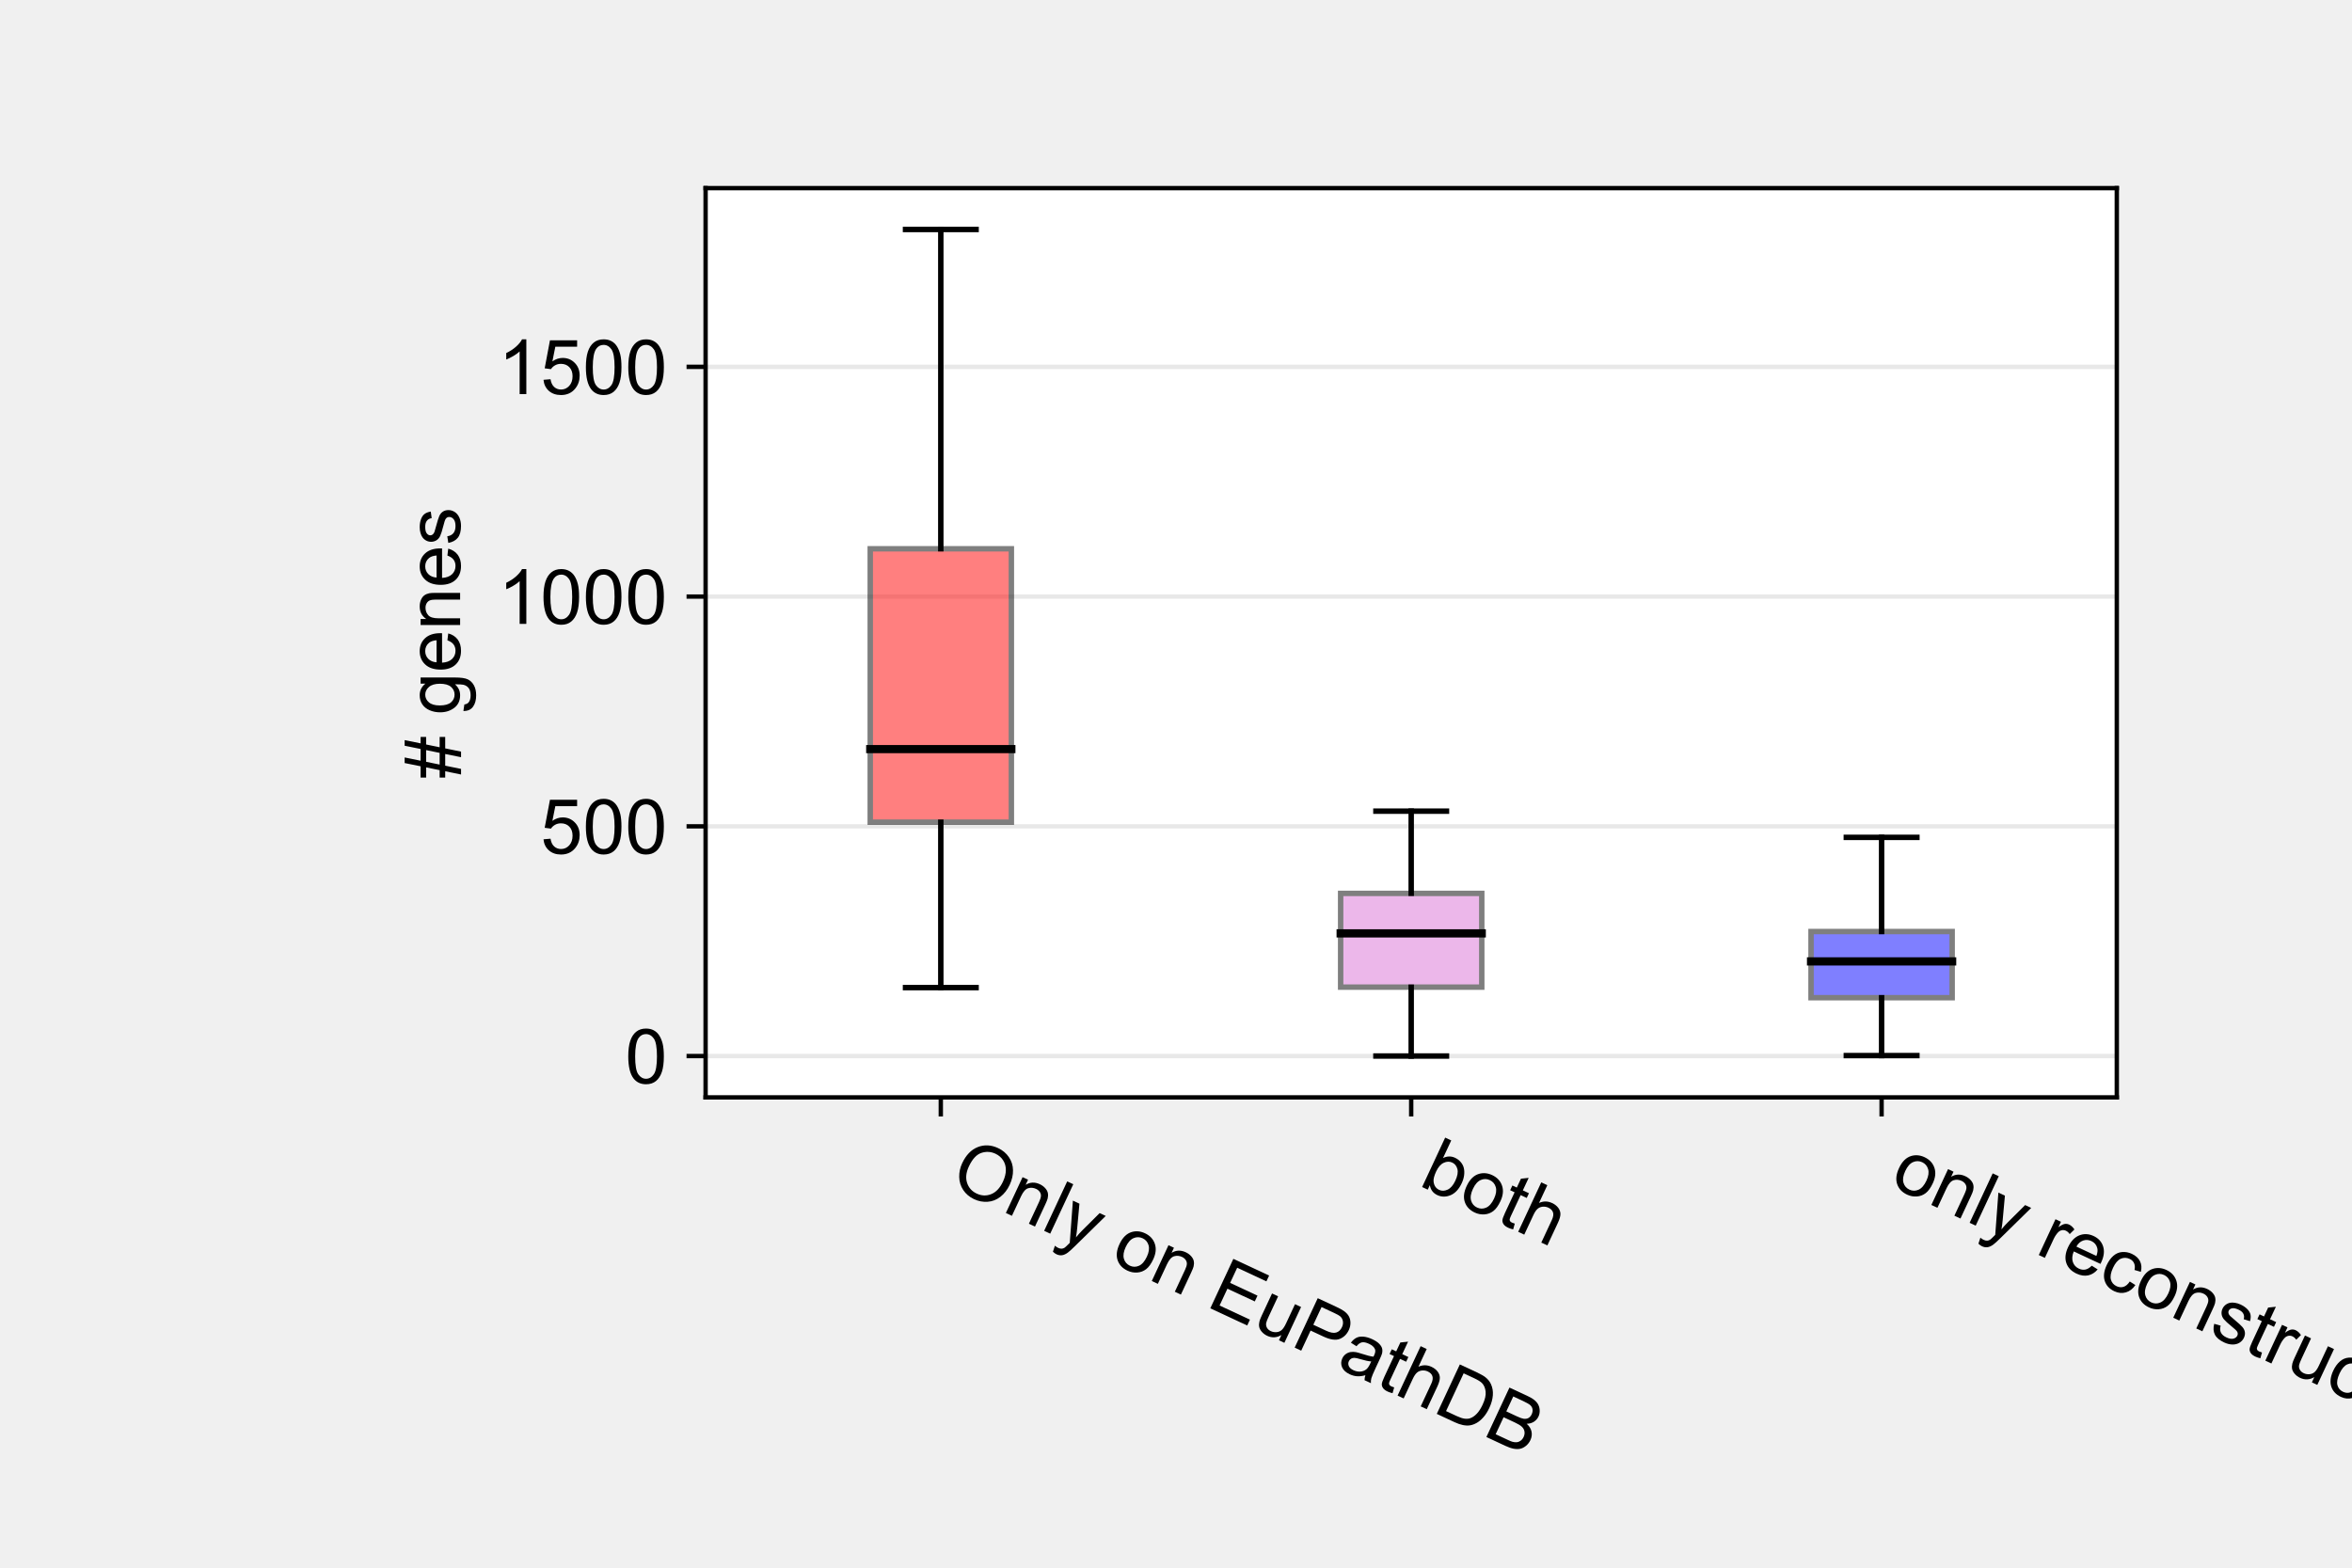
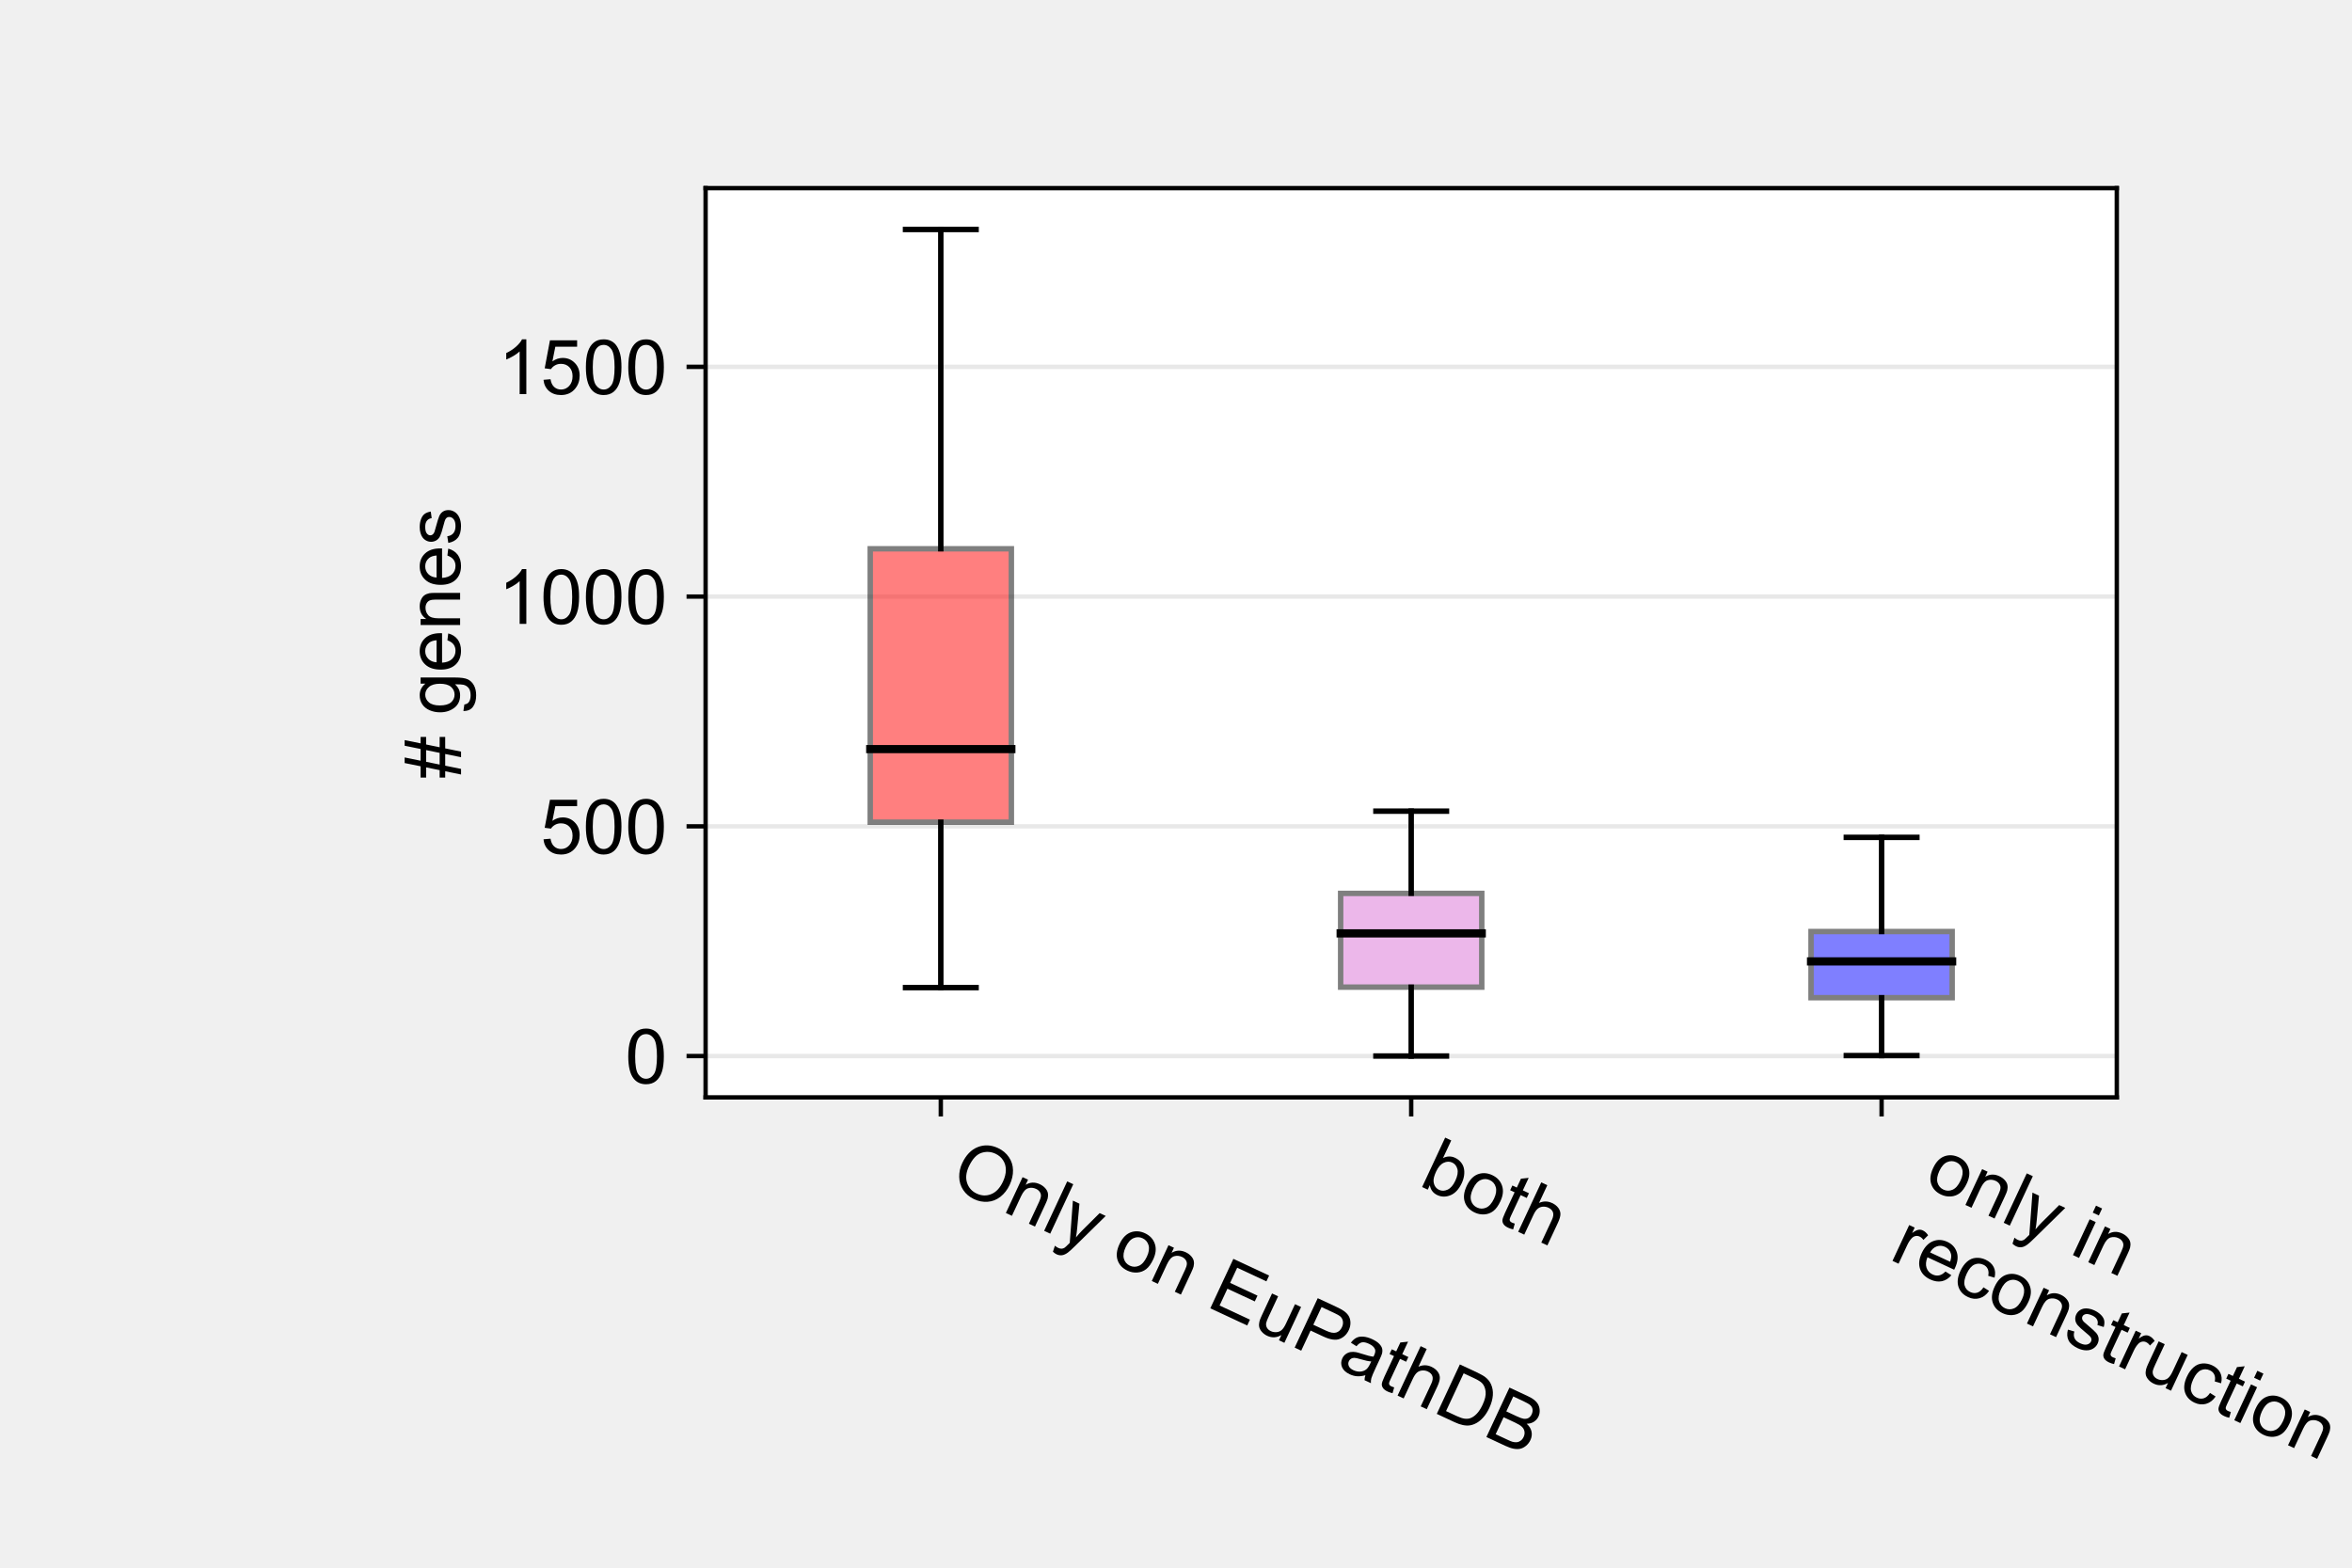
<svg xmlns="http://www.w3.org/2000/svg" xmlns:xlink="http://www.w3.org/1999/xlink" height="288pt" version="1.1" viewBox="0 0 432 288" width="432pt">
  <defs>
    <style type="text/css">*{stroke-linecap:butt;stroke-linejoin:round;}</style>
  </defs>
  <g id="figure_1">
    <g id="patch_1">
      <path d="M 0 288  L 432 288  L 432 0  L 0 0  z " style="fill:none;" />
    </g>
    <g id="axes_1">
      <g id="patch_2">
        <path d="M 129.6 201.6  L 388.8 201.6  L 388.8 34.56  L 129.6 34.56  z " style="fill:#ffffff;" />
      </g>
      <g id="matplotlib.axis_1">
        <g id="xtick_1">
          <g id="line2d_1">
            <defs>
-               <path d="M 0 0  L 0 3.5  " id="me30402f6d2" style="stroke:#000000;stroke-width:0.8;" />
+               <path d="M 0 0  L 0 3.5  " id="mec94a60803" style="stroke:#000000;stroke-width:0.8;" />
            </defs>
            <g>
-               <use style="stroke:#000000;stroke-width:0.8;" x="172.8" xlink:href="#me30402f6d2" y="201.6" />
+               <use style="stroke:#000000;stroke-width:0.8;" x="172.8" xlink:href="#mec94a60803" y="201.6" />
            </g>
          </g>
          <g id="text_1">
            <g transform="translate(174.0453 217.8446)rotate(-335)scale(0.14 -0.14)">
              <defs>
                <path d="M 4.828 34.859  Q 4.828 52.688 14.391 62.766  Q 23.969 72.859 39.109 72.859  Q 49.031 72.859 56.984 68.109  Q 64.938 63.375 69.109 54.906  Q 73.297 46.438 73.297 35.688  Q 73.297 24.812 68.891 16.219  Q 64.5 7.625 56.438 3.203  Q 48.391 -1.219 39.062 -1.219  Q 28.953 -1.219 20.984 3.656  Q 13.031 8.547 8.922 16.984  Q 4.828 25.438 4.828 34.859  z M 14.594 34.719  Q 14.594 21.781 21.547 14.328  Q 28.516 6.891 39.016 6.891  Q 49.703 6.891 56.609 14.406  Q 63.531 21.922 63.531 35.75  Q 63.531 44.484 60.578 51  Q 57.625 57.516 51.922 61.109  Q 46.234 64.703 39.156 64.703  Q 29.109 64.703 21.844 57.781  Q 14.594 50.875 14.594 34.719  z " id="ArialMT-79" />
                <path d="M 6.594 0  L 6.594 51.859  L 14.5 51.859  L 14.5 44.484  Q 20.219 53.031 31 53.031  Q 35.688 53.031 39.625 51.344  Q 43.562 49.656 45.516 46.922  Q 47.469 44.188 48.25 40.438  Q 48.734 37.984 48.734 31.891  L 48.734 0  L 39.938 0  L 39.938 31.547  Q 39.938 36.922 38.906 39.578  Q 37.891 42.234 35.281 43.812  Q 32.672 45.406 29.156 45.406  Q 23.531 45.406 19.453 41.844  Q 15.375 38.281 15.375 28.328  L 15.375 0  z " id="ArialMT-110" />
                <path d="M 6.391 0  L 6.391 71.578  L 15.188 71.578  L 15.188 0  z " id="ArialMT-108" />
                <path d="M 6.203 -19.969  L 5.219 -11.719  Q 8.109 -12.5 10.25 -12.5  Q 13.188 -12.5 14.938 -11.516  Q 16.703 -10.547 17.828 -8.797  Q 18.656 -7.469 20.516 -2.25  Q 20.75 -1.516 21.297 -0.094  L 1.609 51.859  L 11.078 51.859  L 21.875 21.828  Q 23.969 16.109 25.641 9.812  Q 27.156 15.875 29.25 21.625  L 40.328 51.859  L 49.125 51.859  L 29.391 -0.875  Q 26.219 -9.422 24.469 -12.641  Q 22.125 -17 19.094 -19.016  Q 16.062 -21.047 11.859 -21.047  Q 9.328 -21.047 6.203 -19.969  z " id="ArialMT-121" />
                <path id="ArialMT-32" />
                <path d="M 3.328 25.922  Q 3.328 40.328 11.328 47.266  Q 18.016 53.031 27.641 53.031  Q 38.328 53.031 45.109 46.016  Q 51.906 39.016 51.906 26.656  Q 51.906 16.656 48.906 10.906  Q 45.906 5.172 40.156 2  Q 34.422 -1.172 27.641 -1.172  Q 16.75 -1.172 10.031 5.812  Q 3.328 12.797 3.328 25.922  z M 12.359 25.922  Q 12.359 15.969 16.703 11.016  Q 21.047 6.062 27.641 6.062  Q 34.188 6.062 38.531 11.031  Q 42.875 16.016 42.875 26.219  Q 42.875 35.844 38.5 40.797  Q 34.125 45.75 27.641 45.75  Q 21.047 45.75 16.703 40.812  Q 12.359 35.891 12.359 25.922  z " id="ArialMT-111" />
                <path d="M 7.906 0  L 7.906 71.578  L 59.672 71.578  L 59.672 63.141  L 17.391 63.141  L 17.391 41.219  L 56.984 41.219  L 56.984 32.812  L 17.391 32.812  L 17.391 8.453  L 61.328 8.453  L 61.328 0  z " id="ArialMT-69" />
                <path d="M 40.578 0  L 40.578 7.625  Q 34.516 -1.172 24.125 -1.172  Q 19.531 -1.172 15.547 0.578  Q 11.578 2.344 9.641 5  Q 7.719 7.672 6.938 11.531  Q 6.391 14.109 6.391 19.734  L 6.391 51.859  L 15.188 51.859  L 15.188 23.094  Q 15.188 16.219 15.719 13.812  Q 16.547 10.359 19.234 8.375  Q 21.922 6.391 25.875 6.391  Q 29.828 6.391 33.297 8.422  Q 36.766 10.453 38.203 13.938  Q 39.656 17.438 39.656 24.078  L 39.656 51.859  L 48.438 51.859  L 48.438 0  z " id="ArialMT-117" />
                <path d="M 7.719 0  L 7.719 71.578  L 34.719 71.578  Q 41.844 71.578 45.609 70.906  Q 50.875 70.016 54.438 67.547  Q 58.016 65.094 60.188 60.641  Q 62.359 56.203 62.359 50.875  Q 62.359 41.75 56.547 35.422  Q 50.734 29.109 35.547 29.109  L 17.188 29.109  L 17.188 0  z M 17.188 37.547  L 35.688 37.547  Q 44.875 37.547 48.734 40.969  Q 52.594 44.391 52.594 50.594  Q 52.594 55.078 50.312 58.266  Q 48.047 61.469 44.344 62.5  Q 41.938 63.141 35.5 63.141  L 17.188 63.141  z " id="ArialMT-80" />
                <path d="M 40.438 6.391  Q 35.547 2.25 31.031 0.531  Q 26.516 -1.172 21.344 -1.172  Q 12.797 -1.172 8.203 3  Q 3.609 7.172 3.609 13.672  Q 3.609 17.484 5.344 20.625  Q 7.078 23.781 9.891 25.688  Q 12.703 27.594 16.219 28.562  Q 18.797 29.25 24.031 29.891  Q 34.672 31.156 39.703 32.906  Q 39.75 34.719 39.75 35.203  Q 39.75 40.578 37.25 42.781  Q 33.891 45.75 27.25 45.75  Q 21.047 45.75 18.094 43.578  Q 15.141 41.406 13.719 35.891  L 5.125 37.062  Q 6.297 42.578 8.984 45.969  Q 11.672 49.359 16.75 51.188  Q 21.828 53.031 28.516 53.031  Q 35.156 53.031 39.297 51.469  Q 43.453 49.906 45.406 47.531  Q 47.359 45.172 48.141 41.547  Q 48.578 39.312 48.578 33.453  L 48.578 21.734  Q 48.578 9.469 49.141 6.219  Q 49.703 2.984 51.375 0  L 42.188 0  Q 40.828 2.734 40.438 6.391  z M 39.703 26.031  Q 34.906 24.078 25.344 22.703  Q 19.922 21.922 17.672 20.938  Q 15.438 19.969 14.203 18.094  Q 12.984 16.219 12.984 13.922  Q 12.984 10.406 15.641 8.062  Q 18.312 5.719 23.438 5.719  Q 28.516 5.719 32.469 7.938  Q 36.422 10.156 38.281 14.016  Q 39.703 17 39.703 22.797  z " id="ArialMT-97" />
                <path d="M 25.781 7.859  L 27.047 0.094  Q 23.344 -0.688 20.406 -0.688  Q 15.625 -0.688 12.984 0.828  Q 10.359 2.344 9.281 4.812  Q 8.203 7.281 8.203 15.188  L 8.203 45.016  L 1.766 45.016  L 1.766 51.859  L 8.203 51.859  L 8.203 64.703  L 16.938 69.969  L 16.938 51.859  L 25.781 51.859  L 25.781 45.016  L 16.938 45.016  L 16.938 14.703  Q 16.938 10.938 17.406 9.859  Q 17.875 8.797 18.922 8.156  Q 19.969 7.516 21.922 7.516  Q 23.391 7.516 25.781 7.859  z " id="ArialMT-116" />
                <path d="M 6.594 0  L 6.594 71.578  L 15.375 71.578  L 15.375 45.906  Q 21.531 53.031 30.906 53.031  Q 36.672 53.031 40.922 50.75  Q 45.172 48.484 47 44.484  Q 48.828 40.484 48.828 32.859  L 48.828 0  L 40.047 0  L 40.047 32.859  Q 40.047 39.453 37.188 42.453  Q 34.328 45.453 29.109 45.453  Q 25.203 45.453 21.75 43.422  Q 18.312 41.406 16.844 37.938  Q 15.375 34.469 15.375 28.375  L 15.375 0  z " id="ArialMT-104" />
                <path d="M 7.719 0  L 7.719 71.578  L 32.375 71.578  Q 40.719 71.578 45.125 70.562  Q 51.266 69.141 55.609 65.438  Q 61.281 60.641 64.078 53.188  Q 66.891 45.75 66.891 36.188  Q 66.891 28.031 64.984 21.734  Q 63.094 15.438 60.109 11.297  Q 57.125 7.172 53.578 4.797  Q 50.047 2.438 45.047 1.219  Q 40.047 0 33.547 0  z M 17.188 8.453  L 32.469 8.453  Q 39.547 8.453 43.578 9.766  Q 47.609 11.078 50 13.484  Q 53.375 16.844 55.25 22.531  Q 57.125 28.219 57.125 36.328  Q 57.125 47.562 53.438 53.594  Q 49.75 59.625 44.484 61.672  Q 40.672 63.141 32.234 63.141  L 17.188 63.141  z " id="ArialMT-68" />
                <path d="M 7.328 0  L 7.328 71.578  L 34.188 71.578  Q 42.391 71.578 47.344 69.406  Q 52.297 67.234 55.094 62.719  Q 57.906 58.203 57.906 53.266  Q 57.906 48.688 55.422 44.625  Q 52.938 40.578 47.906 38.094  Q 54.391 36.188 57.875 31.594  Q 61.375 27 61.375 20.75  Q 61.375 15.719 59.25 11.391  Q 57.125 7.078 54 4.734  Q 50.875 2.391 46.156 1.188  Q 41.453 0 34.625 0  z M 16.797 41.5  L 32.281 41.5  Q 38.578 41.5 41.312 42.328  Q 44.922 43.406 46.75 45.891  Q 48.578 48.391 48.578 52.156  Q 48.578 55.719 46.875 58.422  Q 45.172 61.141 41.984 62.141  Q 38.812 63.141 31.109 63.141  L 16.797 63.141  z M 16.797 8.453  L 34.625 8.453  Q 39.203 8.453 41.062 8.797  Q 44.344 9.375 46.531 10.734  Q 48.734 12.109 50.141 14.719  Q 51.562 17.328 51.562 20.75  Q 51.562 24.75 49.516 27.703  Q 47.469 30.672 43.828 31.859  Q 40.188 33.062 33.344 33.062  L 16.797 33.062  z " id="ArialMT-66" />
              </defs>
              <use xlink:href="#ArialMT-79" />
              <use x="77.783" xlink:href="#ArialMT-110" />
              <use x="133.398" xlink:href="#ArialMT-108" />
              <use x="155.615" xlink:href="#ArialMT-121" />
              <use x="205.615" xlink:href="#ArialMT-32" />
              <use x="233.398" xlink:href="#ArialMT-111" />
              <use x="289.014" xlink:href="#ArialMT-110" />
              <use x="344.629" xlink:href="#ArialMT-32" />
              <use x="372.412" xlink:href="#ArialMT-69" />
              <use x="439.111" xlink:href="#ArialMT-117" />
              <use x="494.727" xlink:href="#ArialMT-80" />
              <use x="561.426" xlink:href="#ArialMT-97" />
              <use x="617.041" xlink:href="#ArialMT-116" />
              <use x="644.824" xlink:href="#ArialMT-104" />
              <use x="700.439" xlink:href="#ArialMT-68" />
              <use x="772.656" xlink:href="#ArialMT-66" />
            </g>
          </g>
        </g>
        <g id="xtick_2">
          <g id="line2d_2">
            <g>
-               <use style="stroke:#000000;stroke-width:0.8;" x="259.2" xlink:href="#me30402f6d2" y="201.6" />
+               <use style="stroke:#000000;stroke-width:0.8;" x="259.2" xlink:href="#mec94a60803" y="201.6" />
            </g>
          </g>
          <g id="text_2">
            <g transform="translate(260.3759 217.6821)rotate(-335)scale(0.14 -0.14)">
              <defs>
                <path d="M 14.703 0  L 6.547 0  L 6.547 71.578  L 15.328 71.578  L 15.328 46.047  Q 20.906 53.031 29.547 53.031  Q 34.328 53.031 38.594 51.094  Q 42.875 49.172 45.625 45.672  Q 48.391 42.188 49.953 37.25  Q 51.516 32.328 51.516 26.703  Q 51.516 13.375 44.922 6.094  Q 38.328 -1.172 29.109 -1.172  Q 19.922 -1.172 14.703 6.5  z M 14.594 26.312  Q 14.594 17 17.141 12.844  Q 21.297 6.062 28.375 6.062  Q 34.125 6.062 38.328 11.062  Q 42.531 16.062 42.531 25.984  Q 42.531 36.141 38.5 40.969  Q 34.469 45.797 28.766 45.797  Q 23 45.797 18.797 40.797  Q 14.594 35.797 14.594 26.312  z " id="ArialMT-98" />
              </defs>
              <use xlink:href="#ArialMT-98" />
              <use x="55.615" xlink:href="#ArialMT-111" />
              <use x="111.23" xlink:href="#ArialMT-116" />
              <use x="139.014" xlink:href="#ArialMT-104" />
            </g>
          </g>
        </g>
        <g id="xtick_3">
          <g id="line2d_3">
            <g>
-               <use style="stroke:#000000;stroke-width:0.8;" x="345.6" xlink:href="#me30402f6d2" y="201.6" />
+               <use style="stroke:#000000;stroke-width:0.8;" x="345.6" xlink:href="#mec94a60803" y="201.6" />
            </g>
          </g>
          <g id="text_3">
-             <g transform="translate(346.8453 217.6821)rotate(-335)scale(0.14 -0.14)">
-               <defs>
-                 <path d="M 6.5 0  L 6.5 51.859  L 14.406 51.859  L 14.406 44  Q 17.438 49.516 20 51.266  Q 22.562 53.031 25.641 53.031  Q 30.078 53.031 34.672 50.203  L 31.641 42.047  Q 28.422 43.953 25.203 43.953  Q 22.312 43.953 20.016 42.219  Q 17.719 40.484 16.75 37.406  Q 15.281 32.719 15.281 27.156  L 15.281 0  z " id="ArialMT-114" />
-                 <path d="M 42.094 16.703  L 51.172 15.578  Q 49.031 7.625 43.219 3.219  Q 37.406 -1.172 28.375 -1.172  Q 17 -1.172 10.328 5.828  Q 3.656 12.844 3.656 25.484  Q 3.656 38.578 10.391 45.797  Q 17.141 53.031 27.875 53.031  Q 38.281 53.031 44.875 45.953  Q 51.469 38.875 51.469 26.031  Q 51.469 25.25 51.422 23.688  L 12.75 23.688  Q 13.234 15.141 17.578 10.594  Q 21.922 6.062 28.422 6.062  Q 33.25 6.062 36.672 8.594  Q 40.094 11.141 42.094 16.703  z M 13.234 30.906  L 42.188 30.906  Q 41.609 37.453 38.875 40.719  Q 34.672 45.797 27.984 45.797  Q 21.922 45.797 17.797 41.75  Q 13.672 37.703 13.234 30.906  z " id="ArialMT-101" />
-                 <path d="M 40.438 19  L 49.078 17.875  Q 47.656 8.938 41.812 3.875  Q 35.984 -1.172 27.484 -1.172  Q 16.844 -1.172 10.375 5.781  Q 3.906 12.75 3.906 25.734  Q 3.906 34.125 6.688 40.422  Q 9.469 46.734 15.156 49.875  Q 20.844 53.031 27.547 53.031  Q 35.984 53.031 41.359 48.75  Q 46.734 44.484 48.25 36.625  L 39.703 35.297  Q 38.484 40.531 35.375 43.156  Q 32.281 45.797 27.875 45.797  Q 21.234 45.797 17.078 41.031  Q 12.938 36.281 12.938 25.984  Q 12.938 15.531 16.938 10.797  Q 20.953 6.062 27.391 6.062  Q 32.562 6.062 36.031 9.234  Q 39.5 12.406 40.438 19  z " id="ArialMT-99" />
-                 <path d="M 3.078 15.484  L 11.766 16.844  Q 12.5 11.625 15.844 8.844  Q 19.188 6.062 25.203 6.062  Q 31.25 6.062 34.172 8.516  Q 37.109 10.984 37.109 14.312  Q 37.109 17.281 34.516 19  Q 32.719 20.172 25.531 21.969  Q 15.875 24.422 12.141 26.203  Q 8.406 27.984 6.469 31.125  Q 4.547 34.281 4.547 38.094  Q 4.547 41.547 6.125 44.5  Q 7.719 47.469 10.453 49.422  Q 12.5 50.922 16.031 51.969  Q 19.578 53.031 23.641 53.031  Q 29.734 53.031 34.344 51.266  Q 38.969 49.516 41.156 46.5  Q 43.359 43.5 44.188 38.484  L 35.594 37.312  Q 35.016 41.312 32.203 43.547  Q 29.391 45.797 24.266 45.797  Q 18.219 45.797 15.625 43.797  Q 13.031 41.797 13.031 39.109  Q 13.031 37.406 14.109 36.031  Q 15.188 34.625 17.484 33.688  Q 18.797 33.203 25.25 31.453  Q 34.578 28.953 38.25 27.359  Q 41.938 25.781 44.031 22.75  Q 46.141 19.734 46.141 15.234  Q 46.141 10.844 43.578 6.953  Q 41.016 3.078 36.172 0.953  Q 31.344 -1.172 25.25 -1.172  Q 15.141 -1.172 9.844 3.031  Q 4.547 7.234 3.078 15.484  z " id="ArialMT-115" />
+             <g transform="translate(353.1032 217.6821)rotate(-335)scale(0.14 -0.14)">
+               <defs>
                <path d="M 6.641 61.469  L 6.641 71.578  L 15.438 71.578  L 15.438 61.469  z M 6.641 0  L 6.641 51.859  L 15.438 51.859  L 15.438 0  z " id="ArialMT-105" />
              </defs>
              <use xlink:href="#ArialMT-111" />
              <use x="55.615" xlink:href="#ArialMT-110" />
              <use x="111.23" xlink:href="#ArialMT-108" />
              <use x="133.447" xlink:href="#ArialMT-121" />
              <use x="183.447" xlink:href="#ArialMT-32" />
-               <use x="211.23" xlink:href="#ArialMT-114" />
-               <use x="244.531" xlink:href="#ArialMT-101" />
-               <use x="300.146" xlink:href="#ArialMT-99" />
-               <use x="350.146" xlink:href="#ArialMT-111" />
-               <use x="405.762" xlink:href="#ArialMT-110" />
-               <use x="461.377" xlink:href="#ArialMT-115" />
-               <use x="511.377" xlink:href="#ArialMT-116" />
-               <use x="539.16" xlink:href="#ArialMT-114" />
-               <use x="572.461" xlink:href="#ArialMT-117" />
-               <use x="628.076" xlink:href="#ArialMT-99" />
-               <use x="678.076" xlink:href="#ArialMT-116" />
-               <use x="705.859" xlink:href="#ArialMT-105" />
-               <use x="728.076" xlink:href="#ArialMT-111" />
-               <use x="783.691" xlink:href="#ArialMT-110" />
+               <use x="211.23" xlink:href="#ArialMT-105" />
+               <use x="233.447" xlink:href="#ArialMT-110" />
+             </g>
+             <g transform="translate(346.7759 231.251)rotate(-335)scale(0.14 -0.14)">
+               <defs>
+                 <path d="M 6.5 0  L 6.5 51.859  L 14.406 51.859  L 14.406 44  Q 17.438 49.516 20 51.266  Q 22.562 53.031 25.641 53.031  Q 30.078 53.031 34.672 50.203  L 31.641 42.047  Q 28.422 43.953 25.203 43.953  Q 22.312 43.953 20.016 42.219  Q 17.719 40.484 16.75 37.406  Q 15.281 32.719 15.281 27.156  L 15.281 0  z " id="ArialMT-114" />
+                 <path d="M 42.094 16.703  L 51.172 15.578  Q 49.031 7.625 43.219 3.219  Q 37.406 -1.172 28.375 -1.172  Q 17 -1.172 10.328 5.828  Q 3.656 12.844 3.656 25.484  Q 3.656 38.578 10.391 45.797  Q 17.141 53.031 27.875 53.031  Q 38.281 53.031 44.875 45.953  Q 51.469 38.875 51.469 26.031  Q 51.469 25.25 51.422 23.688  L 12.75 23.688  Q 13.234 15.141 17.578 10.594  Q 21.922 6.062 28.422 6.062  Q 33.25 6.062 36.672 8.594  Q 40.094 11.141 42.094 16.703  z M 13.234 30.906  L 42.188 30.906  Q 41.609 37.453 38.875 40.719  Q 34.672 45.797 27.984 45.797  Q 21.922 45.797 17.797 41.75  Q 13.672 37.703 13.234 30.906  z " id="ArialMT-101" />
+                 <path d="M 40.438 19  L 49.078 17.875  Q 47.656 8.938 41.812 3.875  Q 35.984 -1.172 27.484 -1.172  Q 16.844 -1.172 10.375 5.781  Q 3.906 12.75 3.906 25.734  Q 3.906 34.125 6.688 40.422  Q 9.469 46.734 15.156 49.875  Q 20.844 53.031 27.547 53.031  Q 35.984 53.031 41.359 48.75  Q 46.734 44.484 48.25 36.625  L 39.703 35.297  Q 38.484 40.531 35.375 43.156  Q 32.281 45.797 27.875 45.797  Q 21.234 45.797 17.078 41.031  Q 12.938 36.281 12.938 25.984  Q 12.938 15.531 16.938 10.797  Q 20.953 6.062 27.391 6.062  Q 32.562 6.062 36.031 9.234  Q 39.5 12.406 40.438 19  z " id="ArialMT-99" />
+                 <path d="M 3.078 15.484  L 11.766 16.844  Q 12.5 11.625 15.844 8.844  Q 19.188 6.062 25.203 6.062  Q 31.25 6.062 34.172 8.516  Q 37.109 10.984 37.109 14.312  Q 37.109 17.281 34.516 19  Q 32.719 20.172 25.531 21.969  Q 15.875 24.422 12.141 26.203  Q 8.406 27.984 6.469 31.125  Q 4.547 34.281 4.547 38.094  Q 4.547 41.547 6.125 44.5  Q 7.719 47.469 10.453 49.422  Q 12.5 50.922 16.031 51.969  Q 19.578 53.031 23.641 53.031  Q 29.734 53.031 34.344 51.266  Q 38.969 49.516 41.156 46.5  Q 43.359 43.5 44.188 38.484  L 35.594 37.312  Q 35.016 41.312 32.203 43.547  Q 29.391 45.797 24.266 45.797  Q 18.219 45.797 15.625 43.797  Q 13.031 41.797 13.031 39.109  Q 13.031 37.406 14.109 36.031  Q 15.188 34.625 17.484 33.688  Q 18.797 33.203 25.25 31.453  Q 34.578 28.953 38.25 27.359  Q 41.938 25.781 44.031 22.75  Q 46.141 19.734 46.141 15.234  Q 46.141 10.844 43.578 6.953  Q 41.016 3.078 36.172 0.953  Q 31.344 -1.172 25.25 -1.172  Q 15.141 -1.172 9.844 3.031  Q 4.547 7.234 3.078 15.484  z " id="ArialMT-115" />
+               </defs>
+               <use xlink:href="#ArialMT-114" />
+               <use x="33.301" xlink:href="#ArialMT-101" />
+               <use x="88.916" xlink:href="#ArialMT-99" />
+               <use x="138.916" xlink:href="#ArialMT-111" />
+               <use x="194.531" xlink:href="#ArialMT-110" />
+               <use x="250.146" xlink:href="#ArialMT-115" />
+               <use x="300.146" xlink:href="#ArialMT-116" />
+               <use x="327.93" xlink:href="#ArialMT-114" />
+               <use x="361.23" xlink:href="#ArialMT-117" />
+               <use x="416.846" xlink:href="#ArialMT-99" />
+               <use x="466.846" xlink:href="#ArialMT-116" />
+               <use x="494.629" xlink:href="#ArialMT-105" />
+               <use x="516.846" xlink:href="#ArialMT-111" />
+               <use x="572.461" xlink:href="#ArialMT-110" />
            </g>
          </g>
        </g>
      </g>
      <g id="matplotlib.axis_2">
        <g id="ytick_1">
          <g id="line2d_4">
-             <path clip-path="url(#p5847fe901e)" d="M 129.6 194.007  L 388.8 194.007  " style="fill:none;stroke:#d3d3d3;stroke-linecap:square;stroke-opacity:0.5;stroke-width:0.8;" />
+             <path clip-path="url(#p4f0d36ab81)" d="M 129.6 194.007  L 388.8 194.007  " style="fill:none;stroke:#d3d3d3;stroke-linecap:square;stroke-opacity:0.5;stroke-width:0.8;" />
          </g>
          <g id="line2d_5">
            <defs>
-               <path d="M 0 0  L -3.5 0  " id="m67c46e4bbb" style="stroke:#000000;stroke-width:0.8;" />
+               <path d="M 0 0  L -3.5 0  " id="m64ea666a3d" style="stroke:#000000;stroke-width:0.8;" />
            </defs>
            <g>
-               <use style="stroke:#000000;stroke-width:0.8;" x="129.6" xlink:href="#m67c46e4bbb" y="194.007" />
+               <use style="stroke:#000000;stroke-width:0.8;" x="129.6" xlink:href="#m64ea666a3d" y="194.007" />
            </g>
          </g>
          <g id="text_4">
            <g transform="translate(114.8147 199.0177)scale(0.14 -0.14)">
              <defs>
                <path d="M 4.156 35.297  Q 4.156 48 6.766 55.734  Q 9.375 63.484 14.516 67.672  Q 19.672 71.875 27.484 71.875  Q 33.25 71.875 37.594 69.547  Q 41.938 67.234 44.766 62.859  Q 47.609 58.5 49.219 52.219  Q 50.828 45.953 50.828 35.297  Q 50.828 22.703 48.234 14.969  Q 45.656 7.234 40.5 3  Q 35.359 -1.219 27.484 -1.219  Q 17.141 -1.219 11.234 6.203  Q 4.156 15.141 4.156 35.297  z M 13.188 35.297  Q 13.188 17.672 17.312 11.828  Q 21.438 6 27.484 6  Q 33.547 6 37.672 11.859  Q 41.797 17.719 41.797 35.297  Q 41.797 52.984 37.672 58.781  Q 33.547 64.594 27.391 64.594  Q 21.344 64.594 17.719 59.469  Q 13.188 52.938 13.188 35.297  z " id="ArialMT-48" />
              </defs>
              <use xlink:href="#ArialMT-48" />
            </g>
          </g>
        </g>
        <g id="ytick_2">
          <g id="line2d_6">
-             <path clip-path="url(#p5847fe901e)" d="M 129.6 151.802  L 388.8 151.802  " style="fill:none;stroke:#d3d3d3;stroke-linecap:square;stroke-opacity:0.5;stroke-width:0.8;" />
+             <path clip-path="url(#p4f0d36ab81)" d="M 129.6 151.802  L 388.8 151.802  " style="fill:none;stroke:#d3d3d3;stroke-linecap:square;stroke-opacity:0.5;stroke-width:0.8;" />
          </g>
          <g id="line2d_7">
            <g>
-               <use style="stroke:#000000;stroke-width:0.8;" x="129.6" xlink:href="#m67c46e4bbb" y="151.802" />
+               <use style="stroke:#000000;stroke-width:0.8;" x="129.6" xlink:href="#m64ea666a3d" y="151.802" />
            </g>
          </g>
          <g id="text_5">
            <g transform="translate(99.24406 156.8125)scale(0.14 -0.14)">
              <defs>
                <path d="M 4.156 18.75  L 13.375 19.531  Q 14.406 12.797 18.141 9.391  Q 21.875 6 27.156 6  Q 33.5 6 37.891 10.781  Q 42.281 15.578 42.281 23.484  Q 42.281 31 38.062 35.344  Q 33.844 39.703 27 39.703  Q 22.75 39.703 19.328 37.766  Q 15.922 35.844 13.969 32.766  L 5.719 33.844  L 12.641 70.609  L 48.25 70.609  L 48.25 62.203  L 19.672 62.203  L 15.828 42.969  Q 22.266 47.469 29.344 47.469  Q 38.719 47.469 45.156 40.969  Q 51.609 34.469 51.609 24.266  Q 51.609 14.547 45.953 7.469  Q 39.062 -1.219 27.156 -1.219  Q 17.391 -1.219 11.203 4.25  Q 5.031 9.719 4.156 18.75  z " id="ArialMT-53" />
              </defs>
              <use xlink:href="#ArialMT-53" />
              <use x="55.615" xlink:href="#ArialMT-48" />
              <use x="111.23" xlink:href="#ArialMT-48" />
            </g>
          </g>
        </g>
        <g id="ytick_3">
          <g id="line2d_8">
-             <path clip-path="url(#p5847fe901e)" d="M 129.6 109.597  L 388.8 109.597  " style="fill:none;stroke:#d3d3d3;stroke-linecap:square;stroke-opacity:0.5;stroke-width:0.8;" />
+             <path clip-path="url(#p4f0d36ab81)" d="M 129.6 109.597  L 388.8 109.597  " style="fill:none;stroke:#d3d3d3;stroke-linecap:square;stroke-opacity:0.5;stroke-width:0.8;" />
          </g>
          <g id="line2d_9">
            <g>
-               <use style="stroke:#000000;stroke-width:0.8;" x="129.6" xlink:href="#m67c46e4bbb" y="109.597" />
+               <use style="stroke:#000000;stroke-width:0.8;" x="129.6" xlink:href="#m64ea666a3d" y="109.597" />
            </g>
          </g>
          <g id="text_6">
            <g transform="translate(91.45875 114.6072)scale(0.14 -0.14)">
              <defs>
                <path d="M 37.25 0  L 28.469 0  L 28.469 56  Q 25.297 52.984 20.141 49.953  Q 14.984 46.922 10.891 45.406  L 10.891 53.906  Q 18.266 57.375 23.781 62.297  Q 29.297 67.234 31.594 71.875  L 37.25 71.875  z " id="ArialMT-49" />
              </defs>
              <use xlink:href="#ArialMT-49" />
              <use x="55.615" xlink:href="#ArialMT-48" />
              <use x="111.23" xlink:href="#ArialMT-48" />
              <use x="166.846" xlink:href="#ArialMT-48" />
            </g>
          </g>
        </g>
        <g id="ytick_4">
          <g id="line2d_10">
-             <path clip-path="url(#p5847fe901e)" d="M 129.6 67.391  L 388.8 67.391  " style="fill:none;stroke:#d3d3d3;stroke-linecap:square;stroke-opacity:0.5;stroke-width:0.8;" />
+             <path clip-path="url(#p4f0d36ab81)" d="M 129.6 67.391  L 388.8 67.391  " style="fill:none;stroke:#d3d3d3;stroke-linecap:square;stroke-opacity:0.5;stroke-width:0.8;" />
          </g>
          <g id="line2d_11">
            <g>
-               <use style="stroke:#000000;stroke-width:0.8;" x="129.6" xlink:href="#m67c46e4bbb" y="67.391" />
+               <use style="stroke:#000000;stroke-width:0.8;" x="129.6" xlink:href="#m64ea666a3d" y="67.391" />
            </g>
          </g>
          <g id="text_7">
            <g transform="translate(91.45875 72.40194)scale(0.14 -0.14)">
              <use xlink:href="#ArialMT-49" />
              <use x="55.615" xlink:href="#ArialMT-53" />
              <use x="111.23" xlink:href="#ArialMT-48" />
              <use x="166.846" xlink:href="#ArialMT-48" />
            </g>
          </g>
        </g>
        <g id="text_8">
          <g transform="translate(84.51219 142.988)rotate(-90)scale(0.14 -0.14)">
            <defs>
              <path d="M 5.031 -1.219  L 9.281 19.578  L 1.031 19.578  L 1.031 26.859  L 10.75 26.859  L 14.359 44.578  L 1.031 44.578  L 1.031 51.859  L 15.828 51.859  L 20.062 72.797  L 27.391 72.797  L 23.141 51.859  L 38.531 51.859  L 42.781 72.797  L 50.141 72.797  L 45.906 51.859  L 54.344 51.859  L 54.344 44.578  L 44.438 44.578  L 40.766 26.859  L 54.344 26.859  L 54.344 19.578  L 39.312 19.578  L 35.062 -1.219  L 27.734 -1.219  L 31.938 19.578  L 16.609 19.578  L 12.359 -1.219  z M 18.062 26.859  L 33.406 26.859  L 37.062 44.578  L 21.688 44.578  z " id="ArialMT-35" />
              <path d="M 4.984 -4.297  L 13.531 -5.562  Q 14.062 -9.516 16.5 -11.328  Q 19.781 -13.766 25.438 -13.766  Q 31.547 -13.766 34.859 -11.328  Q 38.188 -8.891 39.359 -4.5  Q 40.047 -1.812 39.984 6.781  Q 34.234 0 25.641 0  Q 14.938 0 9.078 7.719  Q 3.219 15.438 3.219 26.219  Q 3.219 33.641 5.906 39.906  Q 8.594 46.188 13.688 49.609  Q 18.797 53.031 25.688 53.031  Q 34.859 53.031 40.828 45.609  L 40.828 51.859  L 48.922 51.859  L 48.922 7.031  Q 48.922 -5.078 46.453 -10.125  Q 44 -15.188 38.641 -18.109  Q 33.297 -21.047 25.484 -21.047  Q 16.219 -21.047 10.5 -16.875  Q 4.781 -12.703 4.984 -4.297  z M 12.25 26.859  Q 12.25 16.656 16.297 11.969  Q 20.359 7.281 26.469 7.281  Q 32.516 7.281 36.609 11.938  Q 40.719 16.609 40.719 26.562  Q 40.719 36.078 36.5 40.906  Q 32.281 45.75 26.312 45.75  Q 20.453 45.75 16.344 40.984  Q 12.25 36.234 12.25 26.859  z " id="ArialMT-103" />
            </defs>
            <use xlink:href="#ArialMT-35" />
            <use x="55.615" xlink:href="#ArialMT-32" />
            <use x="83.398" xlink:href="#ArialMT-103" />
            <use x="139.014" xlink:href="#ArialMT-101" />
            <use x="194.629" xlink:href="#ArialMT-110" />
            <use x="250.244" xlink:href="#ArialMT-101" />
            <use x="305.859" xlink:href="#ArialMT-115" />
          </g>
        </g>
      </g>
      <g id="line2d_12">
-         <path clip-path="url(#p5847fe901e)" d="M 172.8 151.042  L 172.8 181.43  " style="fill:none;stroke:#000000;stroke-linecap:square;" />
+         <path clip-path="url(#p4f0d36ab81)" d="M 172.8 151.042  L 172.8 181.43  " style="fill:none;stroke:#000000;stroke-linecap:square;" />
      </g>
      <g id="line2d_13">
-         <path clip-path="url(#p5847fe901e)" d="M 172.8 100.818  L 172.8 42.153  " style="fill:none;stroke:#000000;stroke-linecap:square;" />
+         <path clip-path="url(#p4f0d36ab81)" d="M 172.8 100.818  L 172.8 42.153  " style="fill:none;stroke:#000000;stroke-linecap:square;" />
      </g>
      <g id="line2d_14">
-         <path clip-path="url(#p5847fe901e)" d="M 166.32 181.43  L 179.28 181.43  " style="fill:none;stroke:#000000;stroke-linecap:square;" />
+         <path clip-path="url(#p4f0d36ab81)" d="M 166.32 181.43  L 179.28 181.43  " style="fill:none;stroke:#000000;stroke-linecap:square;" />
      </g>
      <g id="line2d_15">
-         <path clip-path="url(#p5847fe901e)" d="M 166.32 42.153  L 179.28 42.153  " style="fill:none;stroke:#000000;stroke-linecap:square;" />
+         <path clip-path="url(#p4f0d36ab81)" d="M 166.32 42.153  L 179.28 42.153  " style="fill:none;stroke:#000000;stroke-linecap:square;" />
      </g>
      <g id="line2d_16">
-         <path clip-path="url(#p5847fe901e)" d="M 259.2 181.346  L 259.2 194.007  " style="fill:none;stroke:#000000;stroke-linecap:square;" />
+         <path clip-path="url(#p4f0d36ab81)" d="M 259.2 181.346  L 259.2 194.007  " style="fill:none;stroke:#000000;stroke-linecap:square;" />
      </g>
      <g id="line2d_17">
-         <path clip-path="url(#p5847fe901e)" d="M 259.2 164.126  L 259.2 149.016  " style="fill:none;stroke:#000000;stroke-linecap:square;" />
+         <path clip-path="url(#p4f0d36ab81)" d="M 259.2 164.126  L 259.2 149.016  " style="fill:none;stroke:#000000;stroke-linecap:square;" />
      </g>
      <g id="line2d_18">
-         <path clip-path="url(#p5847fe901e)" d="M 252.72 194.007  L 265.68 194.007  " style="fill:none;stroke:#000000;stroke-linecap:square;" />
+         <path clip-path="url(#p4f0d36ab81)" d="M 252.72 194.007  L 265.68 194.007  " style="fill:none;stroke:#000000;stroke-linecap:square;" />
      </g>
      <g id="line2d_19">
-         <path clip-path="url(#p5847fe901e)" d="M 252.72 149.016  L 265.68 149.016  " style="fill:none;stroke:#000000;stroke-linecap:square;" />
+         <path clip-path="url(#p4f0d36ab81)" d="M 252.72 149.016  L 265.68 149.016  " style="fill:none;stroke:#000000;stroke-linecap:square;" />
      </g>
      <g id="line2d_20">
-         <path clip-path="url(#p5847fe901e)" d="M 345.6 183.287  L 345.6 193.923  " style="fill:none;stroke:#000000;stroke-linecap:square;" />
+         <path clip-path="url(#p4f0d36ab81)" d="M 345.6 183.287  L 345.6 193.923  " style="fill:none;stroke:#000000;stroke-linecap:square;" />
      </g>
      <g id="line2d_21">
-         <path clip-path="url(#p5847fe901e)" d="M 345.6 171.132  L 345.6 153.828  " style="fill:none;stroke:#000000;stroke-linecap:square;" />
+         <path clip-path="url(#p4f0d36ab81)" d="M 345.6 171.132  L 345.6 153.828  " style="fill:none;stroke:#000000;stroke-linecap:square;" />
      </g>
      <g id="line2d_22">
-         <path clip-path="url(#p5847fe901e)" d="M 339.12 193.923  L 352.08 193.923  " style="fill:none;stroke:#000000;stroke-linecap:square;" />
+         <path clip-path="url(#p4f0d36ab81)" d="M 339.12 193.923  L 352.08 193.923  " style="fill:none;stroke:#000000;stroke-linecap:square;" />
      </g>
      <g id="line2d_23">
-         <path clip-path="url(#p5847fe901e)" d="M 339.12 153.828  L 352.08 153.828  " style="fill:none;stroke:#000000;stroke-linecap:square;" />
+         <path clip-path="url(#p4f0d36ab81)" d="M 339.12 153.828  L 352.08 153.828  " style="fill:none;stroke:#000000;stroke-linecap:square;" />
      </g>
      <g id="patch_3">
-         <path clip-path="url(#p5847fe901e)" d="M 159.84 151.042  L 185.76 151.042  L 185.76 100.818  L 159.84 100.818  L 159.84 151.042  z " style="fill:#ff0000;opacity:0.5;stroke:#000000;stroke-linejoin:miter;" />
+         <path clip-path="url(#p4f0d36ab81)" d="M 159.84 151.042  L 185.76 151.042  L 185.76 100.818  L 159.84 100.818  L 159.84 151.042  z " style="fill:#ff0000;opacity:0.5;stroke:#000000;stroke-linejoin:miter;" />
      </g>
      <g id="patch_4">
-         <path clip-path="url(#p5847fe901e)" d="M 246.24 181.346  L 272.16 181.346  L 272.16 164.126  L 246.24 164.126  L 246.24 181.346  z " style="fill:#da70d6;opacity:0.5;stroke:#000000;stroke-linejoin:miter;" />
+         <path clip-path="url(#p4f0d36ab81)" d="M 246.24 181.346  L 272.16 181.346  L 272.16 164.126  L 246.24 164.126  L 246.24 181.346  z " style="fill:#da70d6;opacity:0.5;stroke:#000000;stroke-linejoin:miter;" />
      </g>
      <g id="patch_5">
-         <path clip-path="url(#p5847fe901e)" d="M 332.64 183.287  L 358.56 183.287  L 358.56 171.132  L 332.64 171.132  L 332.64 183.287  z " style="fill:#0000ff;opacity:0.5;stroke:#000000;stroke-linejoin:miter;" />
+         <path clip-path="url(#p4f0d36ab81)" d="M 332.64 183.287  L 358.56 183.287  L 358.56 171.132  L 332.64 171.132  L 332.64 183.287  z " style="fill:#0000ff;opacity:0.5;stroke:#000000;stroke-linejoin:miter;" />
      </g>
      <g id="line2d_24">
-         <path clip-path="url(#p5847fe901e)" d="M 159.84 137.621  L 185.76 137.621  " style="fill:none;stroke:#000000;stroke-linecap:square;stroke-width:1.5;" />
+         <path clip-path="url(#p4f0d36ab81)" d="M 159.84 137.621  L 185.76 137.621  " style="fill:none;stroke:#000000;stroke-linecap:square;stroke-width:1.5;" />
      </g>
      <g id="line2d_25">
-         <path clip-path="url(#p5847fe901e)" d="M 246.24 171.47  L 272.16 171.47  " style="fill:none;stroke:#000000;stroke-linecap:square;stroke-width:1.5;" />
+         <path clip-path="url(#p4f0d36ab81)" d="M 246.24 171.47  L 272.16 171.47  " style="fill:none;stroke:#000000;stroke-linecap:square;stroke-width:1.5;" />
      </g>
      <g id="line2d_26">
-         <path clip-path="url(#p5847fe901e)" d="M 332.64 176.619  L 358.56 176.619  " style="fill:none;stroke:#000000;stroke-linecap:square;stroke-width:1.5;" />
+         <path clip-path="url(#p4f0d36ab81)" d="M 332.64 176.619  L 358.56 176.619  " style="fill:none;stroke:#000000;stroke-linecap:square;stroke-width:1.5;" />
      </g>
      <g id="patch_6">
        <path d="M 129.6 201.6  L 129.6 34.56  " style="fill:none;stroke:#000000;stroke-linecap:square;stroke-linejoin:miter;stroke-width:0.8;" />
      </g>
      <g id="patch_7">
        <path d="M 388.8 201.6  L 388.8 34.56  " style="fill:none;stroke:#000000;stroke-linecap:square;stroke-linejoin:miter;stroke-width:0.8;" />
      </g>
      <g id="patch_8">
        <path d="M 129.6 201.6  L 388.8 201.6  " style="fill:none;stroke:#000000;stroke-linecap:square;stroke-linejoin:miter;stroke-width:0.8;" />
      </g>
      <g id="patch_9">
        <path d="M 129.6 34.56  L 388.8 34.56  " style="fill:none;stroke:#000000;stroke-linecap:square;stroke-linejoin:miter;stroke-width:0.8;" />
      </g>
    </g>
  </g>
  <defs>
-     <clipPath id="p5847fe901e">
+     <clipPath id="p4f0d36ab81">
      <rect height="167.04" width="259.2" x="129.6" y="34.56" />
    </clipPath>
  </defs>
</svg>
